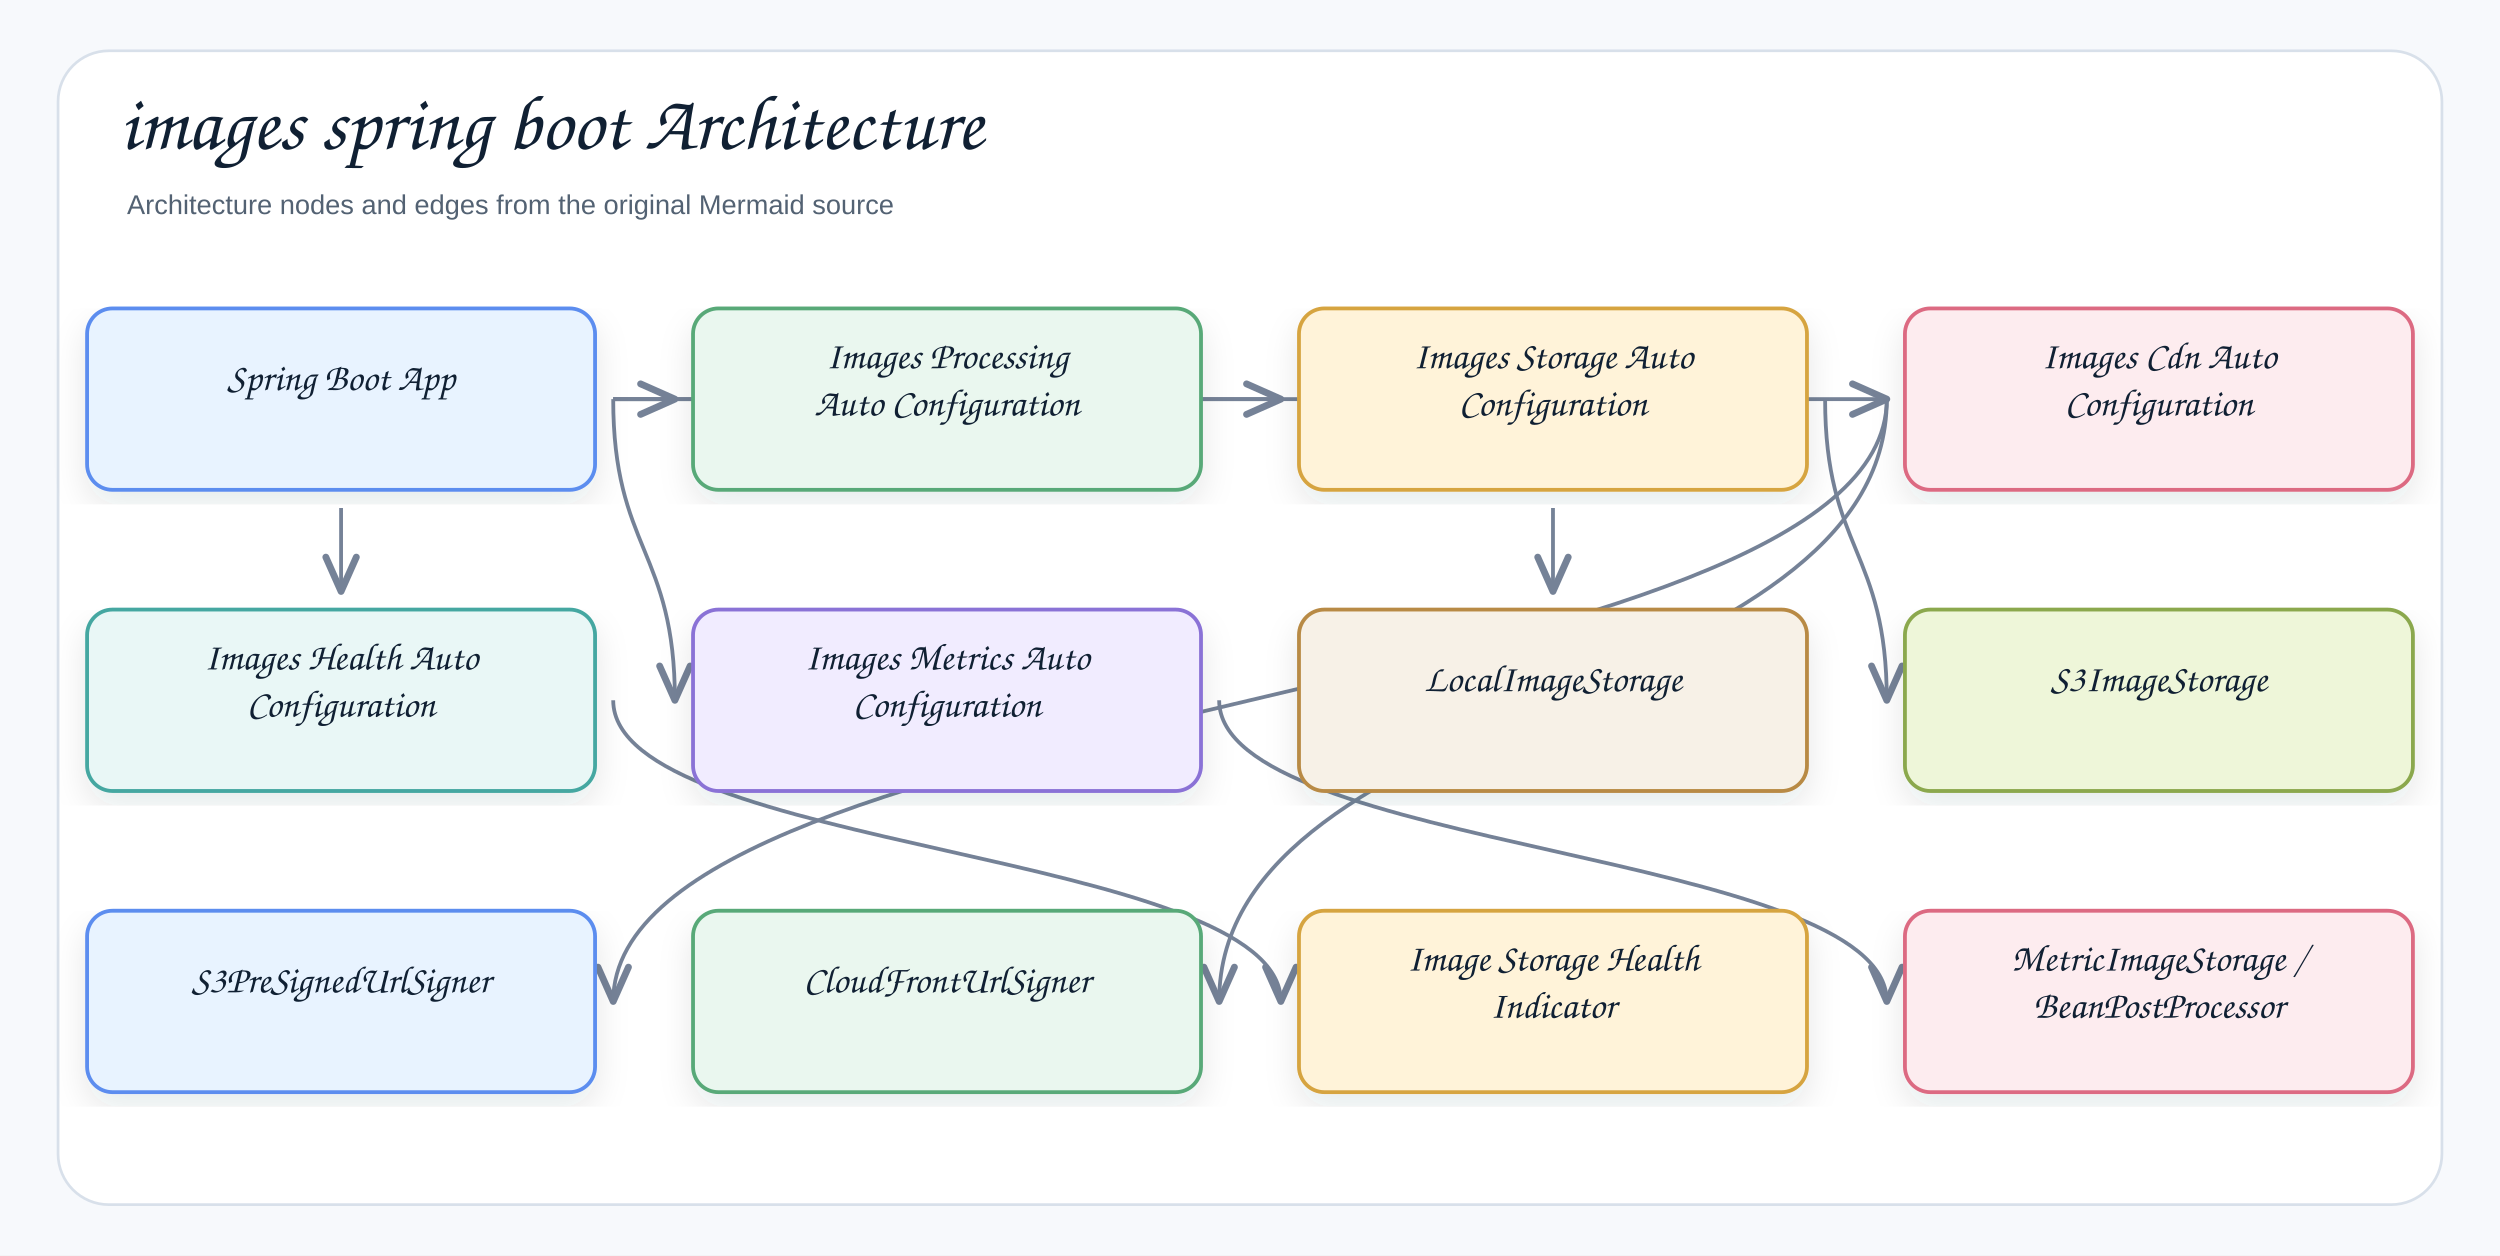
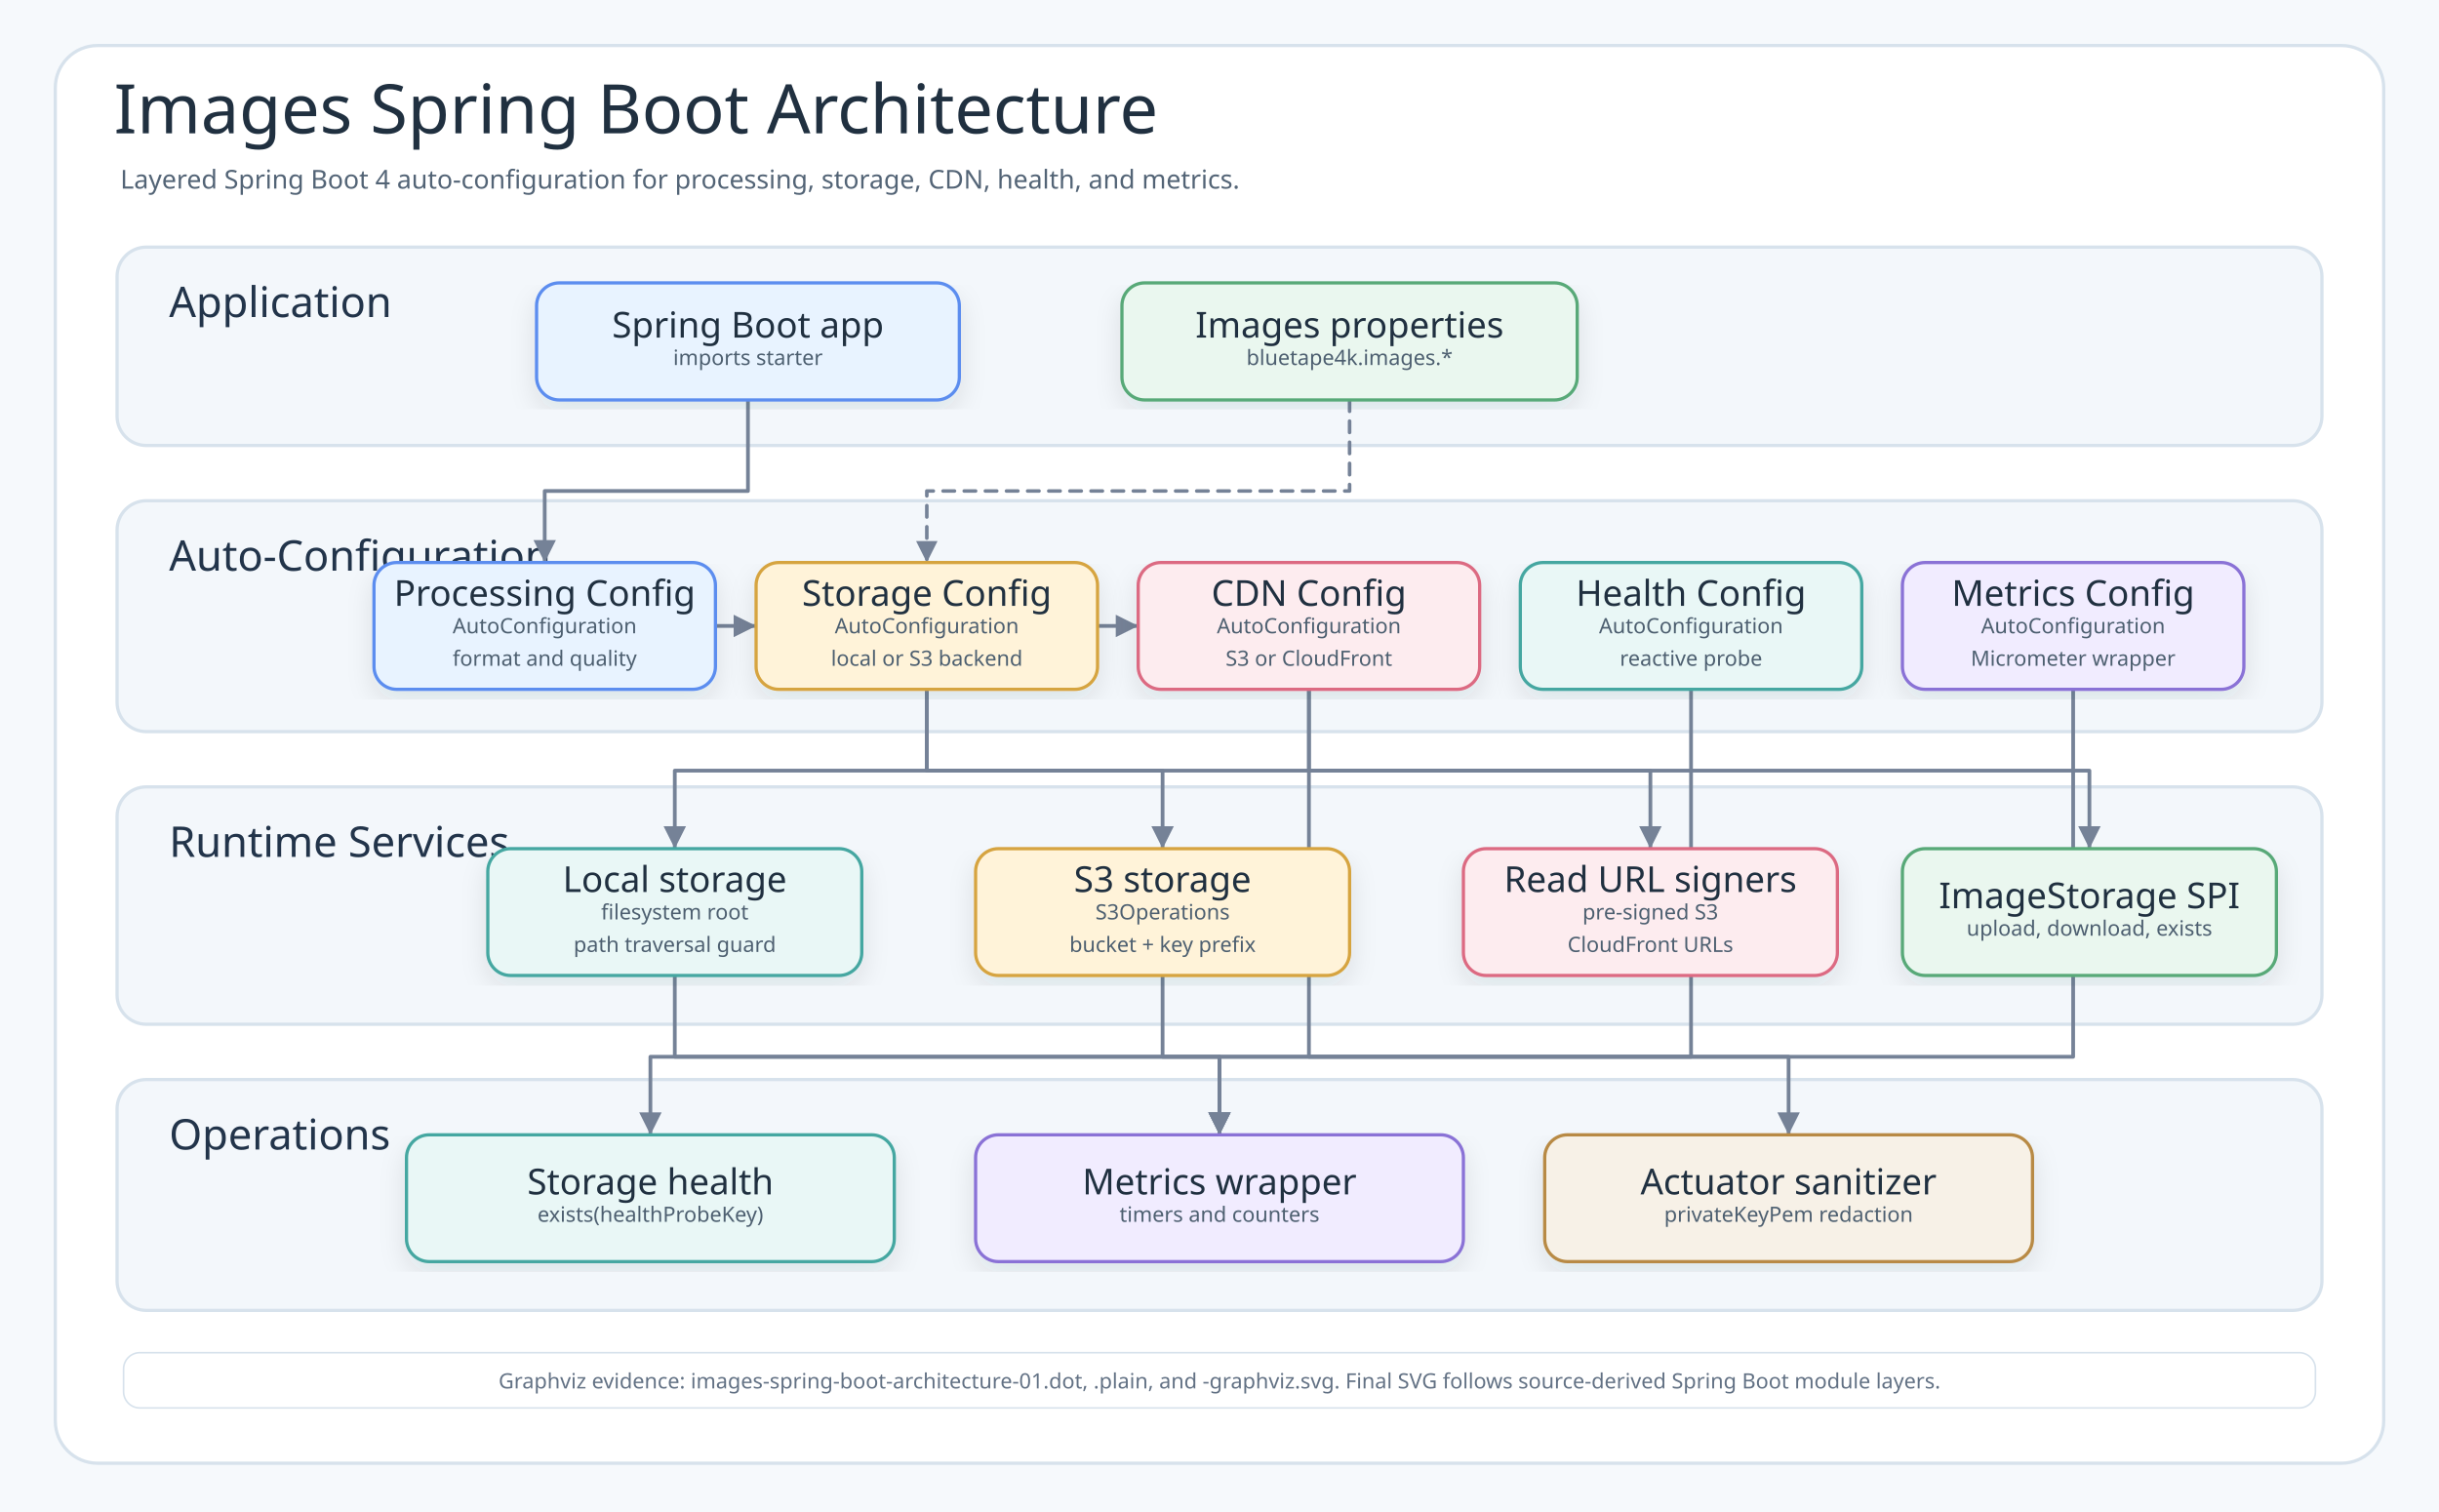
- <svg xmlns="http://www.w3.org/2000/svg" width="1378" height="692" viewBox="0 0 1378 692" role="img" aria-label="images spring boot Architecture">
+ <svg xmlns="http://www.w3.org/2000/svg" width="1500" height="930" viewBox="0 0 1500 930" role="img" aria-label="Images Spring Boot Architecture">
  <defs>
    <filter id="shadow" x="-8%" y="-8%" width="116%" height="116%">
-       <feDropShadow dx="0" dy="8" stdDeviation="9" flood-color="#1f2937" flood-opacity="0.10" />
+       <feDropShadow dx="0" dy="7" stdDeviation="8" flood-color="#203040" flood-opacity="0.10" />
    </filter>
-     <marker id="openArrow" markerWidth="12" markerHeight="10" refX="10" refY="5" orient="auto" markerUnits="strokeWidth">
-       <path d="M 1 1 L 10 5 L 1 9" fill="none" stroke="#758297" stroke-width="1.8" stroke-linecap="round" stroke-linejoin="round" />
-     </marker>
-     <marker id="inherit" markerWidth="14" markerHeight="12" refX="12" refY="6" orient="auto" markerUnits="strokeWidth">
-       <path d="M 0 1 L 12 6 L 0 11 Z" fill="#ffffff" stroke="#758297" stroke-width="1.8" />
+     <marker id="arrow" markerWidth="8" markerHeight="8" refX="7" refY="4" orient="auto" markerUnits="strokeWidth">
+       <path d="M 1 1 L 7 4 L 1 7 Z" fill="#758297" />
    </marker>
    <style>
-     .canvas{fill:#f7f9fc}.frame{fill:#fff;stroke:#d8e0ea;stroke-width:1.5}
-     .title{font-family:"Architects Daughter","Comic Sans MS","Comic Sans",cursive;font-size:43px;font-weight:400;fill:#102033}
-     .subtitle{font-family:"Comic Sans MS","Comic Sans","Comic Neue",Arial,sans-serif;font-size:15px;font-weight:400;fill:#536273}
-     .label{font-family:"Architects Daughter","Comic Sans MS","Comic Sans",cursive;font-size:25px;font-weight:400;fill:#102033}
-     .smallLabel{font-family:"Architects Daughter","Comic Sans MS","Comic Sans",cursive;font-size:21px;font-weight:400;fill:#102033}
-     .mono{font-family:"Comic Sans MS","Comic Sans","Comic Neue",Arial,sans-serif;font-size:12px;font-weight:400;fill:#102033}
-     .small{font-family:"Comic Sans MS","Comic Sans","Comic Neue",Arial,sans-serif;font-size:12px;font-weight:400;fill:#536273}
-     .strong{font-family:"Comic Sans MS","Comic Sans","Comic Neue",Arial,sans-serif;font-size:13px;font-weight:400;fill:#102033}
-     .card{stroke-width:2.1;filter:url(#shadow)}.compartment{stroke-width:1.5;fill:none}
-     .line{stroke:#758297;stroke-width:2.1;fill:none;marker-end:url(#openArrow)}
-     .plainLine{stroke:#758297;stroke-width:2.1;fill:none}
-     .dashed{stroke:#758297;stroke-width:2.1;stroke-dasharray:7 6;fill:none;marker-end:url(#openArrow)}
-     .inheritLine{stroke:#758297;stroke-width:2.2;fill:none;marker-end:url(#inherit)}
-     .implLine{stroke:#758297;stroke-width:2.2;stroke-dasharray:8 7;fill:none;marker-end:url(#inherit)}
+     .canvas{fill:#F6F9FC}
+     .frame{fill:#FFFFFF;stroke:#D7E2EC;stroke-width:2}
+     .title{font-family:"Architects Daughter";font-size:42px;fill:#203040;font-weight:400}
+     .subtitle{font-family:"Comic Mono";font-size:16px;fill:#536476;font-weight:400}
+     .node-title{font-family:"Architects Daughter";font-size:22px;fill:#203040;font-weight:400}
+     .node-detail{font-family:"Comic Mono";font-size:13px;fill:#4D5F70;font-weight:400}
+     .panel-title{font-family:"Architects Daughter";font-size:24px;fill:#203040;font-weight:400}
+     .layer{fill:#F3F7FB;stroke:#D7E2EC;stroke-width:2}
+     .layer-title{font-family:"Architects Daughter";font-size:26px;fill:#22344A;font-weight:400}
+     .label{font-family:"Comic Mono";font-size:12px;fill:#405366;font-weight:400}
+     .footer{font-family:"Comic Mono";font-size:13px;fill:#627184;font-weight:400}
+     .footer-pill{fill:#FFFFFF;stroke:#D7E2EC;stroke-width:1}
+     .card{filter:url(#shadow);stroke-width:2}
+     .edge{stroke:#758297;stroke-width:2.3;fill:none;marker-end:url(#arrow);stroke-linecap:round;stroke-linejoin:round}
+     .edge-dashed{stroke:#758297;stroke-width:2.2;fill:none;marker-end:url(#arrow);stroke-linecap:round;stroke-linejoin:round;stroke-dasharray:7 6}
+     .lifeline{stroke:#9AA8B8;stroke-width:1.7;stroke-dasharray:7 7}
  </style>
  </defs>
-   <rect class="canvas" width="1378" height="692" />
-   <rect class="frame" x="32" y="28" width="1314" height="636" rx="28" />
-   <text class="title" x="66" y="82">images spring boot Architecture</text>
-   <text class="subtitle" x="70" y="118">Architecture nodes and edges from the original Mermaid source</text>
-   <path class="line" d="M672 386 C672 469 1040 469 1040 552" />
-   <path class="line" d="M338 386 C338 469 706 469 706 552" />
-   <path class="line" d="M1040 220 C1040 386 672 386 672 552" />
-   <path class="line" d="M1040 220 C1040 386 338 386 338 552" />
-   <path class="line" d="M1006 220 C1006 303 1040 303 1040 386" />
-   <path class="line" d="M856 280 C856 303 856 303 856 326" />
-   <path class="line" d="M338 220 C338 303 372 303 372 386" />
-   <path class="line" d="M188 280 C188 303 188 303 188 326" />
-   <path class="line" d="M338 220 C338 220 1040 220 1040 220" />
-   <path class="line" d="M338 220 C338 220 706 220 706 220" />
-   <path class="line" d="M338 220 C338 220 372 220 372 220" />
-   <g transform="translate(48,170)">
-     <rect class="card" x="0" y="0" width="280" height="100" rx="14" fill="#E8F3FF" stroke="#5B8DEF" />
-     <text class="smallLabel" x="140" y="45" text-anchor="middle">Spring Boot App</text>
+   <rect class="canvas" width="1500" height="930" />
+   <rect class="frame" x="34" y="28" width="1432" height="872" rx="26" />
+   <text class="title" x="70" y="82">Images Spring Boot Architecture</text>
+   <text class="subtitle" x="74" y="116">Layered Spring Boot 4 auto-configuration for processing, storage, CDN, health, and metrics.</text>
+   <g id="layers">
+     <rect class="layer" x="72" y="152" width="1356" height="122" rx="18" />
+     <text class="layer-title" x="104" y="186" dominant-baseline="middle">Application</text>
+     <rect class="layer" x="72" y="308" width="1356" height="142" rx="18" />
+     <text class="layer-title" x="104" y="342" dominant-baseline="middle">Auto-Configuration</text>
+     <rect class="layer" x="72" y="484" width="1356" height="146" rx="18" />
+     <text class="layer-title" x="104" y="518" dominant-baseline="middle">Runtime Services</text>
+     <rect class="layer" x="72" y="664" width="1356" height="142" rx="18" />
+     <text class="layer-title" x="104" y="698" dominant-baseline="middle">Operations</text>
  </g>
-   <g transform="translate(382,170)">
-     <rect class="card" x="0" y="0" width="280" height="100" rx="14" fill="#EAF7EF" stroke="#58A978" />
-     <text class="smallLabel" x="140" y="33" text-anchor="middle">Images Processing</text>
-     <text class="smallLabel" x="140" y="59" text-anchor="middle">Auto Configuration</text>
+   <g id="edges">
+     <path class="edge" d="M 460 246 L 460 302 L 335 302 L 335 346" stroke="#56708C" />
+     <path class="edge-dashed" d="M 830 246 L 830 302 L 570 302 L 570 346" stroke="#8A72D6" />
+     <path class="edge" d="M 440 385 L 465 385" stroke="#56708C" />
+     <path class="edge" d="M 675 385 L 700 385" stroke="#DB7890" />
+     <path class="edge" d="M 570 424 L 570 474 L 415 474 L 415 522" stroke="#45A7A1" />
+     <path class="edge" d="M 570 424 L 570 474 L 715 474 L 715 522" stroke="#D9AA4D" />
+     <path class="edge" d="M 805 424 L 805 474 L 1015 474 L 1015 522" stroke="#DB7890" />
+     <path class="edge" d="M 570 424 L 570 474 L 1285 474 L 1285 522" stroke="#58A978" />
+     <path class="edge" d="M 1040 424 L 1040 650 L 400 650 L 400 698" stroke="#45A7A1" />
+     <path class="edge" d="M 1275 424 L 1275 650 L 750 650 L 750 698" stroke="#8A72D6" />
+     <path class="edge" d="M 805 424 L 805 650 L 1100 650 L 1100 698" stroke="#B88A44" />
+     <path class="edge" d="M 415 600 L 415 650 L 750 650 L 750 698" stroke="#45A7A1" />
+     <path class="edge" d="M 715 600 L 715 650 L 750 650 L 750 698" stroke="#D9AA4D" />
  </g>
-   <g transform="translate(716,170)">
-     <rect class="card" x="0" y="0" width="280" height="100" rx="14" fill="#FFF3D9" stroke="#D6A441" />
-     <text class="smallLabel" x="140" y="33" text-anchor="middle">Images Storage Auto</text>
-     <text class="smallLabel" x="140" y="59" text-anchor="middle">Configuration</text>
+   <g id="nodes">
+     <g id="app">
+       <rect class="card" x="330" y="174" width="260" height="72" rx="14" fill="#E8F3FF" stroke="#5B8DEF" />
+       <text class="node-title" x="460" y="200.0" text-anchor="middle" dominant-baseline="middle">Spring Boot app</text>
+       <text class="node-detail" x="460" y="220.0" text-anchor="middle" dominant-baseline="middle">imports starter</text>
+     </g>
+     <g id="props">
+       <rect class="card" x="690" y="174" width="280" height="72" rx="14" fill="#EAF7EF" stroke="#58A978" />
+       <text class="node-title" x="830" y="200.0" text-anchor="middle" dominant-baseline="middle">Images properties</text>
+       <text class="node-detail" x="830" y="220.0" text-anchor="middle" dominant-baseline="middle">bluetape4k.images.*</text>
+     </g>
+     <g id="autoProcessing">
+       <rect class="card" x="230" y="346" width="210" height="78" rx="14" fill="#E8F3FF" stroke="#5B8DEF" />
+       <text class="node-title" x="335" y="365.0" text-anchor="middle" dominant-baseline="middle">Processing Config</text>
+       <text class="node-detail" x="335" y="385.0" text-anchor="middle" dominant-baseline="middle">AutoConfiguration</text>
+       <text class="node-detail" x="335" y="405.0" text-anchor="middle" dominant-baseline="middle">format and quality</text>
+     </g>
+     <g id="autoStorage">
+       <rect class="card" x="465" y="346" width="210" height="78" rx="14" fill="#FFF3D9" stroke="#D6A441" />
+       <text class="node-title" x="570" y="365.0" text-anchor="middle" dominant-baseline="middle">Storage Config</text>
+       <text class="node-detail" x="570" y="385.0" text-anchor="middle" dominant-baseline="middle">AutoConfiguration</text>
+       <text class="node-detail" x="570" y="405.0" text-anchor="middle" dominant-baseline="middle">local or S3 backend</text>
+     </g>
+     <g id="autoCdn">
+       <rect class="card" x="700" y="346" width="210" height="78" rx="14" fill="#FDECEF" stroke="#DC6B82" />
+       <text class="node-title" x="805" y="365.0" text-anchor="middle" dominant-baseline="middle">CDN Config</text>
+       <text class="node-detail" x="805" y="385.0" text-anchor="middle" dominant-baseline="middle">AutoConfiguration</text>
+       <text class="node-detail" x="805" y="405.0" text-anchor="middle" dominant-baseline="middle">S3 or CloudFront</text>
+     </g>
+     <g id="autoHealth">
+       <rect class="card" x="935" y="346" width="210" height="78" rx="14" fill="#E9F7F6" stroke="#45A7A1" />
+       <text class="node-title" x="1040" y="365.0" text-anchor="middle" dominant-baseline="middle">Health Config</text>
+       <text class="node-detail" x="1040" y="385.0" text-anchor="middle" dominant-baseline="middle">AutoConfiguration</text>
+       <text class="node-detail" x="1040" y="405.0" text-anchor="middle" dominant-baseline="middle">reactive probe</text>
+     </g>
+     <g id="autoMetrics">
+       <rect class="card" x="1170" y="346" width="210" height="78" rx="14" fill="#F1ECFF" stroke="#8A72D6" />
+       <text class="node-title" x="1275" y="365.0" text-anchor="middle" dominant-baseline="middle">Metrics Config</text>
+       <text class="node-detail" x="1275" y="385.0" text-anchor="middle" dominant-baseline="middle">AutoConfiguration</text>
+       <text class="node-detail" x="1275" y="405.0" text-anchor="middle" dominant-baseline="middle">Micrometer wrapper</text>
+     </g>
+     <g id="local">
+       <rect class="card" x="300" y="522" width="230" height="78" rx="14" fill="#E9F7F6" stroke="#45A7A1" />
+       <text class="node-title" x="415" y="541.0" text-anchor="middle" dominant-baseline="middle">Local storage</text>
+       <text class="node-detail" x="415" y="561.0" text-anchor="middle" dominant-baseline="middle">filesystem root</text>
+       <text class="node-detail" x="415" y="581.0" text-anchor="middle" dominant-baseline="middle">path traversal guard</text>
+     </g>
+     <g id="s3">
+       <rect class="card" x="600" y="522" width="230" height="78" rx="14" fill="#FFF3D9" stroke="#D6A441" />
+       <text class="node-title" x="715" y="541.0" text-anchor="middle" dominant-baseline="middle">S3 storage</text>
+       <text class="node-detail" x="715" y="561.0" text-anchor="middle" dominant-baseline="middle">S3Operations</text>
+       <text class="node-detail" x="715" y="581.0" text-anchor="middle" dominant-baseline="middle">bucket + key prefix</text>
+     </g>
+     <g id="signers">
+       <rect class="card" x="900" y="522" width="230" height="78" rx="14" fill="#FDECEF" stroke="#DC6B82" />
+       <text class="node-title" x="1015" y="541.0" text-anchor="middle" dominant-baseline="middle">Read URL signers</text>
+       <text class="node-detail" x="1015" y="561.0" text-anchor="middle" dominant-baseline="middle">pre-signed S3</text>
+       <text class="node-detail" x="1015" y="581.0" text-anchor="middle" dominant-baseline="middle">CloudFront URLs</text>
+     </g>
+     <g id="storageSpi">
+       <rect class="card" x="1170" y="522" width="230" height="78" rx="14" fill="#EAF7EF" stroke="#58A978" />
+       <text class="node-title" x="1285" y="551.0" text-anchor="middle" dominant-baseline="middle">ImageStorage SPI</text>
+       <text class="node-detail" x="1285" y="571.0" text-anchor="middle" dominant-baseline="middle">upload, download, exists</text>
+     </g>
+     <g id="health">
+       <rect class="card" x="250" y="698" width="300" height="78" rx="14" fill="#E9F7F6" stroke="#45A7A1" />
+       <text class="node-title" x="400" y="727.0" text-anchor="middle" dominant-baseline="middle">Storage health</text>
+       <text class="node-detail" x="400" y="747.0" text-anchor="middle" dominant-baseline="middle">exists(healthProbeKey)</text>
+     </g>
+     <g id="metrics">
+       <rect class="card" x="600" y="698" width="300" height="78" rx="14" fill="#F1ECFF" stroke="#8A72D6" />
+       <text class="node-title" x="750" y="727.0" text-anchor="middle" dominant-baseline="middle">Metrics wrapper</text>
+       <text class="node-detail" x="750" y="747.0" text-anchor="middle" dominant-baseline="middle">timers and counters</text>
+     </g>
+     <g id="actuator">
+       <rect class="card" x="950" y="698" width="300" height="78" rx="14" fill="#F7F1E7" stroke="#B88A44" />
+       <text class="node-title" x="1100" y="727.0" text-anchor="middle" dominant-baseline="middle">Actuator sanitizer</text>
+       <text class="node-detail" x="1100" y="747.0" text-anchor="middle" dominant-baseline="middle">privateKeyPem redaction</text>
+     </g>
  </g>
-   <g transform="translate(1050,170)">
-     <rect class="card" x="0" y="0" width="280" height="100" rx="14" fill="#FDECEF" stroke="#DC6B82" />
-     <text class="smallLabel" x="140" y="33" text-anchor="middle">Images Cdn Auto</text>
-     <text class="smallLabel" x="140" y="59" text-anchor="middle">Configuration</text>
-   </g>
-   <g transform="translate(48,336)">
-     <rect class="card" x="0" y="0" width="280" height="100" rx="14" fill="#E9F7F6" stroke="#45A7A1" />
-     <text class="smallLabel" x="140" y="33" text-anchor="middle">Images Health Auto</text>
-     <text class="smallLabel" x="140" y="59" text-anchor="middle">Configuration</text>
-   </g>
-   <g transform="translate(382,336)">
-     <rect class="card" x="0" y="0" width="280" height="100" rx="14" fill="#F1ECFF" stroke="#8A72D6" />
-     <text class="smallLabel" x="140" y="33" text-anchor="middle">Images Metrics Auto</text>
-     <text class="smallLabel" x="140" y="59" text-anchor="middle">Configuration</text>
-   </g>
-   <g transform="translate(716,336)">
-     <rect class="card" x="0" y="0" width="280" height="100" rx="14" fill="#F7F1E7" stroke="#B88A44" />
-     <text class="smallLabel" x="140" y="45" text-anchor="middle">LocalImageStorage</text>
-   </g>
-   <g transform="translate(1050,336)">
-     <rect class="card" x="0" y="0" width="280" height="100" rx="14" fill="#EEF6D9" stroke="#8BA84D" />
-     <text class="smallLabel" x="140" y="45" text-anchor="middle">S3ImageStorage</text>
-   </g>
-   <g transform="translate(48,502)">
-     <rect class="card" x="0" y="0" width="280" height="100" rx="14" fill="#E8F3FF" stroke="#5B8DEF" />
-     <text class="smallLabel" x="140" y="45" text-anchor="middle">S3PreSignedUrlSigner</text>
-   </g>
-   <g transform="translate(382,502)">
-     <rect class="card" x="0" y="0" width="280" height="100" rx="14" fill="#EAF7EF" stroke="#58A978" />
-     <text class="smallLabel" x="140" y="45" text-anchor="middle">CloudFrontUrlSigner</text>
-   </g>
-   <g transform="translate(716,502)">
-     <rect class="card" x="0" y="0" width="280" height="100" rx="14" fill="#FFF3D9" stroke="#D6A441" />
-     <text class="smallLabel" x="140" y="33" text-anchor="middle">Image Storage Health</text>
-     <text class="smallLabel" x="140" y="59" text-anchor="middle">Indicator</text>
-   </g>
-   <g transform="translate(1050,502)">
-     <rect class="card" x="0" y="0" width="280" height="100" rx="14" fill="#FDECEF" stroke="#DC6B82" />
-     <text class="smallLabel" x="140" y="33" text-anchor="middle">MetricImageStorage /</text>
-     <text class="smallLabel" x="140" y="59" text-anchor="middle">BeanPostProcessor</text>
-   </g>
+   <rect class="footer-pill" x="76" y="832" width="1348" height="34" rx="10" />
+   <text class="footer" x="750.0" y="854" text-anchor="middle">Graphviz evidence: images-spring-boot-architecture-01.dot, .plain, and -graphviz.svg. Final SVG follows source-derived Spring Boot module layers.</text>
</svg>
